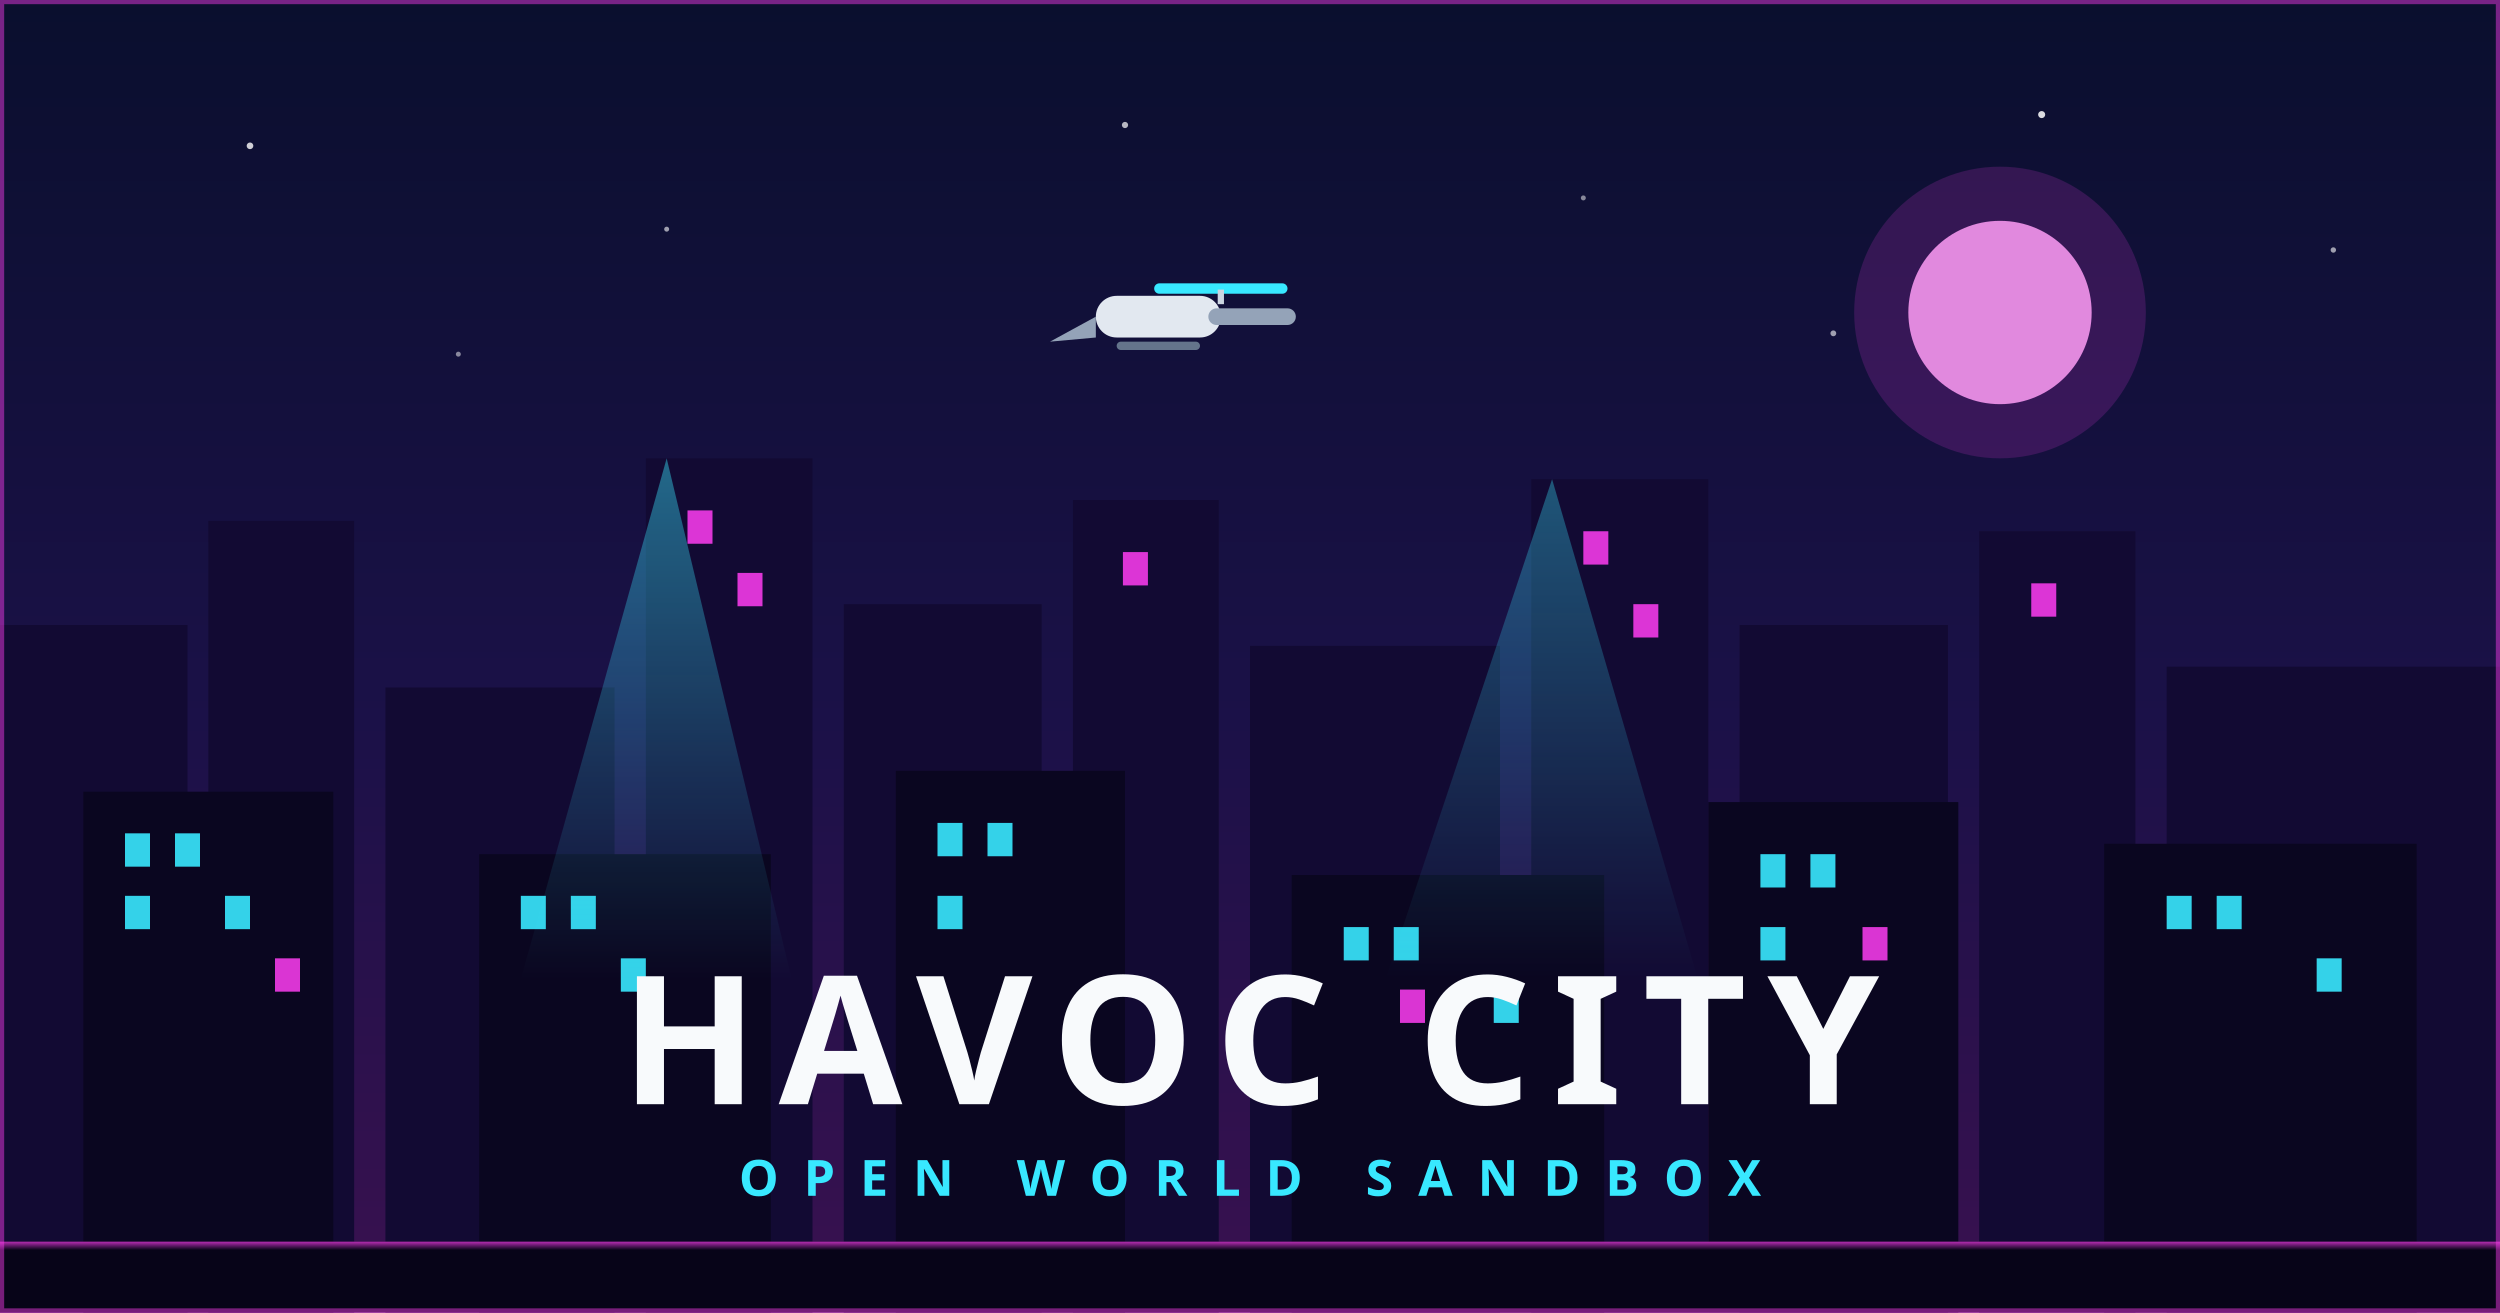
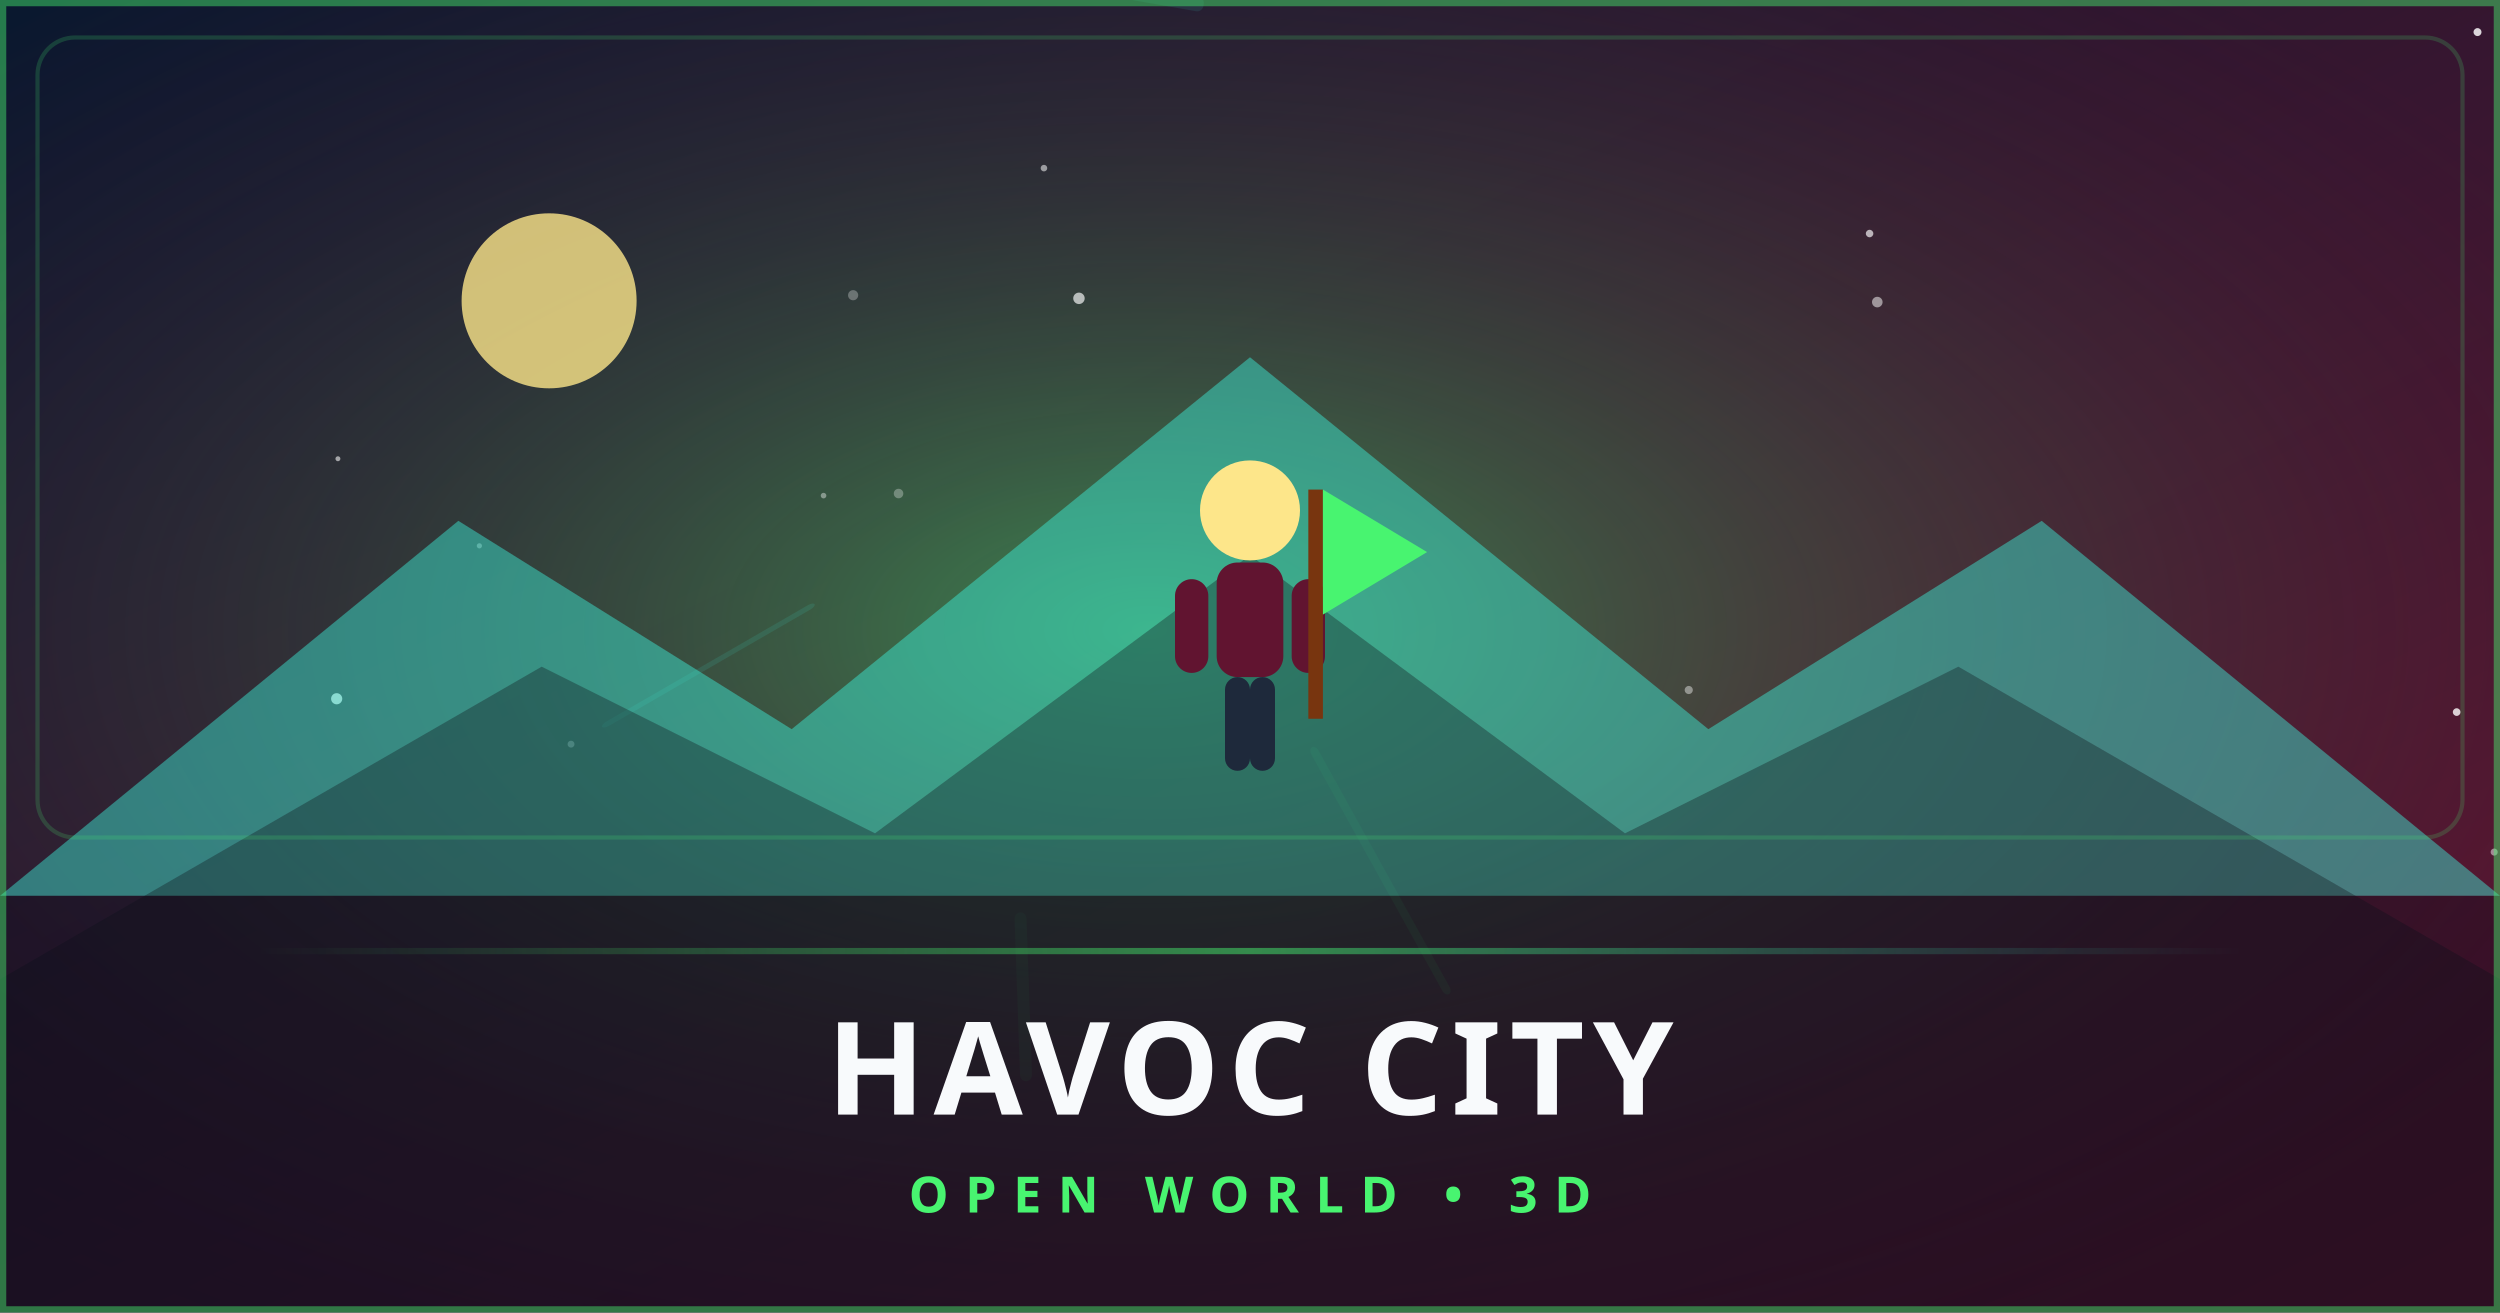
<svg xmlns="http://www.w3.org/2000/svg" viewBox="0 0 1200 630" width="1200" height="630" role="img" aria-label="HAVOC CITY">
  <defs>
-     <linearGradient id="sky" x1="0" y1="0" x2="0" y2="1">
-       <stop offset="0%" stop-color="#0a0f2e" />
-       <stop offset="55%" stop-color="#1b1148" />
-       <stop offset="100%" stop-color="#3a1150" />
+     <linearGradient id="bg" x1="0" y1="0" x2="0.98" y2="1">
+       <stop offset="0%" stop-color="hsla(216, 69%, 11%, 1)" />
+       <stop offset="100%" stop-color="hsla(338, 66%, 23%, 1)" />
    </linearGradient>
-     <linearGradient id="glow" x1="0" y1="0" x2="0" y2="1">
-       <stop offset="0%" stop-color="#ff3df2" />
-       <stop offset="100%" stop-color="#ff3df2" stop-opacity="0" />
-     </linearGradient>
-     <linearGradient id="beam" x1="0" y1="0" x2="0" y2="1">
-       <stop offset="0%" stop-color="#38e8ff" stop-opacity="0.85" />
-       <stop offset="100%" stop-color="#38e8ff" stop-opacity="0" />
+     <radialGradient id="glow" cx="46%" cy="48%" r="65%">
+       <stop offset="0%" stop-color="hsla(134, 89%, 62%, 1)" stop-opacity="0.5" />
+       <stop offset="100%" stop-color="hsla(338, 66%, 23%, 1)" stop-opacity="0" />
+     </radialGradient>
+     <linearGradient id="bar" x1="0" y1="0" x2="1" y2="0">
+       <stop offset="0%" stop-color="hsla(134, 89%, 62%, 1)" stop-opacity="0.0" />
+       <stop offset="50%" stop-color="hsla(134, 89%, 62%, 1)" stop-opacity="0.5" />
+       <stop offset="100%" stop-color="hsla(173, 87%, 59%, 1)" stop-opacity="0.0" />
    </linearGradient>
  </defs>
-   <rect width="1200" height="630" fill="url(#sky)" />
-   <g fill="#ffffff">
-     <circle cx="120" cy="70" r="1.6" opacity="0.8" />
-     <circle cx="320" cy="110" r="1.2" opacity="0.6" />
-     <circle cx="540" cy="60" r="1.5" opacity="0.7" />
-     <circle cx="760" cy="95" r="1.2" opacity="0.5" />
-     <circle cx="980" cy="55" r="1.7" opacity="0.85" />
-     <circle cx="1120" cy="120" r="1.3" opacity="0.6" />
-     <circle cx="220" cy="170" r="1.2" opacity="0.5" />
-     <circle cx="880" cy="160" r="1.4" opacity="0.6" />
+   <rect width="1200" height="630" fill="url(#bg)" />
+   <rect width="1200" height="630" fill="url(#glow)" />
+   <rect x="658" y="407" width="141.803" height="7.044" rx="3" fill="hsla(173, 87%, 59%, 1)" opacity="0.097" transform="rotate(190 600 210)" />
+   <rect x="320" y="162" width="135.503" height="3.925" rx="3" fill="hsla(134, 89%, 62%, 1)" opacity="0.114" transform="rotate(241 600 210)" />
+   <rect x="821" y="244" width="117.731" height="2.39" rx="3" fill="hsla(173, 87%, 59%, 1)" opacity="0.111" transform="rotate(150 600 210)" />
+   <rect x="295" y="89" width="81.043" height="5.737" rx="3" fill="hsla(134, 89%, 62%, 1)" opacity="0.089" transform="rotate(268 600 210)" />
+   <circle cx="1189.2" cy="15.4" r="1.91" fill="#fff" opacity="0.82" />
+   <circle cx="901.1" cy="145.0" r="2.54" fill="#fff" opacity="0.51" />
+   <circle cx="1197.2" cy="409.0" r="1.71" fill="#fff" opacity="0.48" />
+   <circle cx="274.1" cy="357.2" r="1.66" fill="#fff" opacity="0.46" />
+   <circle cx="1179.2" cy="341.8" r="1.84" fill="#fff" opacity="0.79" />
+   <circle cx="409.5" cy="141.7" r="2.44" fill="#fff" opacity="0.29" />
+   <circle cx="161.6" cy="335.4" r="2.68" fill="#fff" opacity="0.73" />
+   <circle cx="501.1" cy="80.7" r="1.58" fill="#fff" opacity="0.53" />
+   <circle cx="897.4" cy="112.1" r="1.80" fill="#fff" opacity="0.66" />
+   <circle cx="517.9" cy="143.2" r="2.75" fill="#fff" opacity="0.65" />
+   <circle cx="230.1" cy="262.0" r="1.25" fill="#fff" opacity="0.34" />
+   <circle cx="810.6" cy="331.2" r="1.95" fill="#fff" opacity="0.42" />
+   <circle cx="395.3" cy="237.9" r="1.35" fill="#fff" opacity="0.40" />
+   <circle cx="162.2" cy="220.2" r="1.19" fill="#fff" opacity="0.57" />
+   <circle cx="431.3" cy="236.9" r="2.29" fill="#fff" opacity="0.30" />
+   <path d="M0 430 L220 250 L380 350 L600 171.481 L820 350 L980 250 L1200 430 Z" fill="hsla(173, 87%, 59%, 1)" opacity="0.45" />
+   <path d="M0 470 L260 320 L420 400 L600 266.515 L780 400 L940 320 L1200 470 L1200 630 L0 630 Z" fill="hsla(216, 30%, 8%, 1)" opacity="0.35" />
+   <g transform="translate(600,290)">
+     <circle cx="0" cy="-45" r="24" fill="#fde68a" />
+     <rect x="-16" y="-20" width="32" height="55" rx="10" fill="hsla(338, 66%, 23%, 1)" />
+     <rect x="-36" y="-12" width="16" height="45" rx="8" fill="hsla(338, 66%, 23%, 1)" />
+     <rect x="20" y="-12" width="16" height="45" rx="8" fill="hsla(338, 66%, 23%, 1)" />
+     <rect x="-12" y="35" width="12" height="45" rx="6" fill="#1e293b" />
+     <rect x="0" y="35" width="12" height="45" rx="6" fill="#1e293b" />
+     <rect x="28" y="-55" width="7" height="110" fill="#78350f" />
+     <path d="M35 -55 L85 -25 L35 5 Z" fill="hsla(134, 89%, 62%, 1)" />
  </g>
-   <circle cx="960" cy="150" r="70" fill="#ff3df2" opacity="0.16" />
-   <circle cx="960" cy="150" r="44" fill="#ff9df6" opacity="0.85" />
-   <g fill="#120a33">
-     <rect x="0" y="300" width="90" height="330" />
-     <rect x="100" y="250" width="70" height="380" />
-     <rect x="185" y="330" width="110" height="300" />
-     <rect x="310" y="220" width="80" height="410" />
-     <rect x="405" y="290" width="95" height="340" />
-     <rect x="515" y="240" width="70" height="390" />
-     <rect x="600" y="310" width="120" height="320" />
-     <rect x="735" y="230" width="85" height="400" />
-     <rect x="835" y="300" width="100" height="330" />
-     <rect x="950" y="255" width="75" height="375" />
-     <rect x="1040" y="320" width="160" height="310" />
-   </g>
-   <g fill="#0a0620">
-     <rect x="40" y="380" width="120" height="250" />
-     <rect x="230" y="410" width="140" height="220" />
-     <rect x="430" y="370" width="110" height="260" />
-     <rect x="620" y="420" width="150" height="210" />
-     <rect x="820" y="385" width="120" height="245" />
-     <rect x="1010" y="405" width="150" height="225" />
-   </g>
-   <g fill="#38e8ff" opacity="0.9">
-     <rect x="60" y="400" width="12" height="16" />
-     <rect x="84" y="400" width="12" height="16" />
-     <rect x="60" y="430" width="12" height="16" />
-     <rect x="108" y="430" width="12" height="16" />
-     <rect x="250" y="430" width="12" height="16" />
-     <rect x="274" y="430" width="12" height="16" />
-     <rect x="298" y="460" width="12" height="16" />
-     <rect x="450" y="395" width="12" height="16" />
-     <rect x="474" y="395" width="12" height="16" />
-     <rect x="450" y="430" width="12" height="16" />
-     <rect x="645" y="445" width="12" height="16" />
-     <rect x="669" y="445" width="12" height="16" />
-     <rect x="717" y="475" width="12" height="16" />
-     <rect x="845" y="410" width="12" height="16" />
-     <rect x="869" y="410" width="12" height="16" />
-     <rect x="845" y="445" width="12" height="16" />
-     <rect x="1040" y="430" width="12" height="16" />
-     <rect x="1064" y="430" width="12" height="16" />
-     <rect x="1112" y="460" width="12" height="16" />
-   </g>
-   <g fill="#ff3df2" opacity="0.85">
-     <rect x="132" y="460" width="12" height="16" />
-     <rect x="330" y="245" width="12" height="16" />
-     <rect x="354" y="275" width="12" height="16" />
-     <rect x="539" y="265" width="12" height="16" />
-     <rect x="760" y="255" width="12" height="16" />
-     <rect x="784" y="290" width="12" height="16" />
-     <rect x="975" y="280" width="12" height="16" />
-     <rect x="672" y="475" width="12" height="16" />
-     <rect x="894" y="445" width="12" height="16" />
-   </g>
-   <polygon points="320,220 380,470 250,470" fill="url(#beam)" opacity="0.5" />
-   <polygon points="745,230 815,470 665,470" fill="url(#beam)" opacity="0.4" />
-   <g transform="translate(560 150)">
-     <rect x="-34" y="-8" width="60" height="20" rx="10" fill="#e2e8f0" />
-     <rect x="20" y="-2" width="42" height="8" rx="4" fill="#94a3b8" />
-     <polygon points="-34,2 -56,14 -34,12" fill="#94a3b8" />
-     <rect x="-6" y="-14" width="64" height="5" rx="2.5" fill="#38e8ff" />
-     <line x1="26" y1="-11" x2="26" y2="-4" stroke="#cbd5e1" stroke-width="3" />
-     <rect x="-24" y="14" width="40" height="4" rx="2" fill="#64748b" />
-   </g>
-   <rect x="0" y="596" width="1200" height="34" fill="#070418" />
-   <rect x="0" y="596" width="1200" height="4" fill="url(#glow)" opacity="0.7" />
-   <text x="600" y="530" text-anchor="middle" font-family="Verdana, Geneva, sans-serif" font-size="86" font-weight="bold" letter-spacing="10" fill="#f8fafc">HAVOC CITY</text>
-   <text x="600" y="574" text-anchor="middle" font-family="Verdana, Geneva, sans-serif" font-size="24" font-weight="bold" letter-spacing="12" fill="#38e8ff">OPEN WORLD SANDBOX</text>
-   <rect x="0.5" y="0.5" width="1199" height="629" fill="none" stroke="#ff3df2" stroke-opacity="0.45" stroke-width="3" />
+   <circle cx="263.57" cy="144.396" r="42" fill="#fde68a" opacity="0.8" />
+   <rect x="18" y="18" width="1164" height="384" rx="18" fill="none" stroke="hsla(134, 89%, 62%, 1)" stroke-opacity="0.18" stroke-width="2" />
+   <rect x="0" y="430" width="1200" height="200" fill="#020617" opacity="0.35" />
+   <rect x="120" y="455" width="960" height="3" rx="2" fill="url(#bar)" />
+   <text x="600" y="535" text-anchor="middle" font-family="Verdana, Geneva, sans-serif" font-size="62" font-weight="800" letter-spacing="4" fill="#f8fafc">HAVOC CITY</text>
+   <text x="600" y="582" text-anchor="middle" font-family="Verdana, Geneva, sans-serif" font-size="24" font-weight="700" letter-spacing="8" fill="hsla(134, 89%, 62%, 1)">OPEN WORLD • 3D</text>
+   <rect x="1.5" y="1.5" width="1197" height="627" fill="none" stroke="hsla(134, 89%, 62%, 1)" stroke-opacity="0.45" stroke-width="3" />
</svg>
